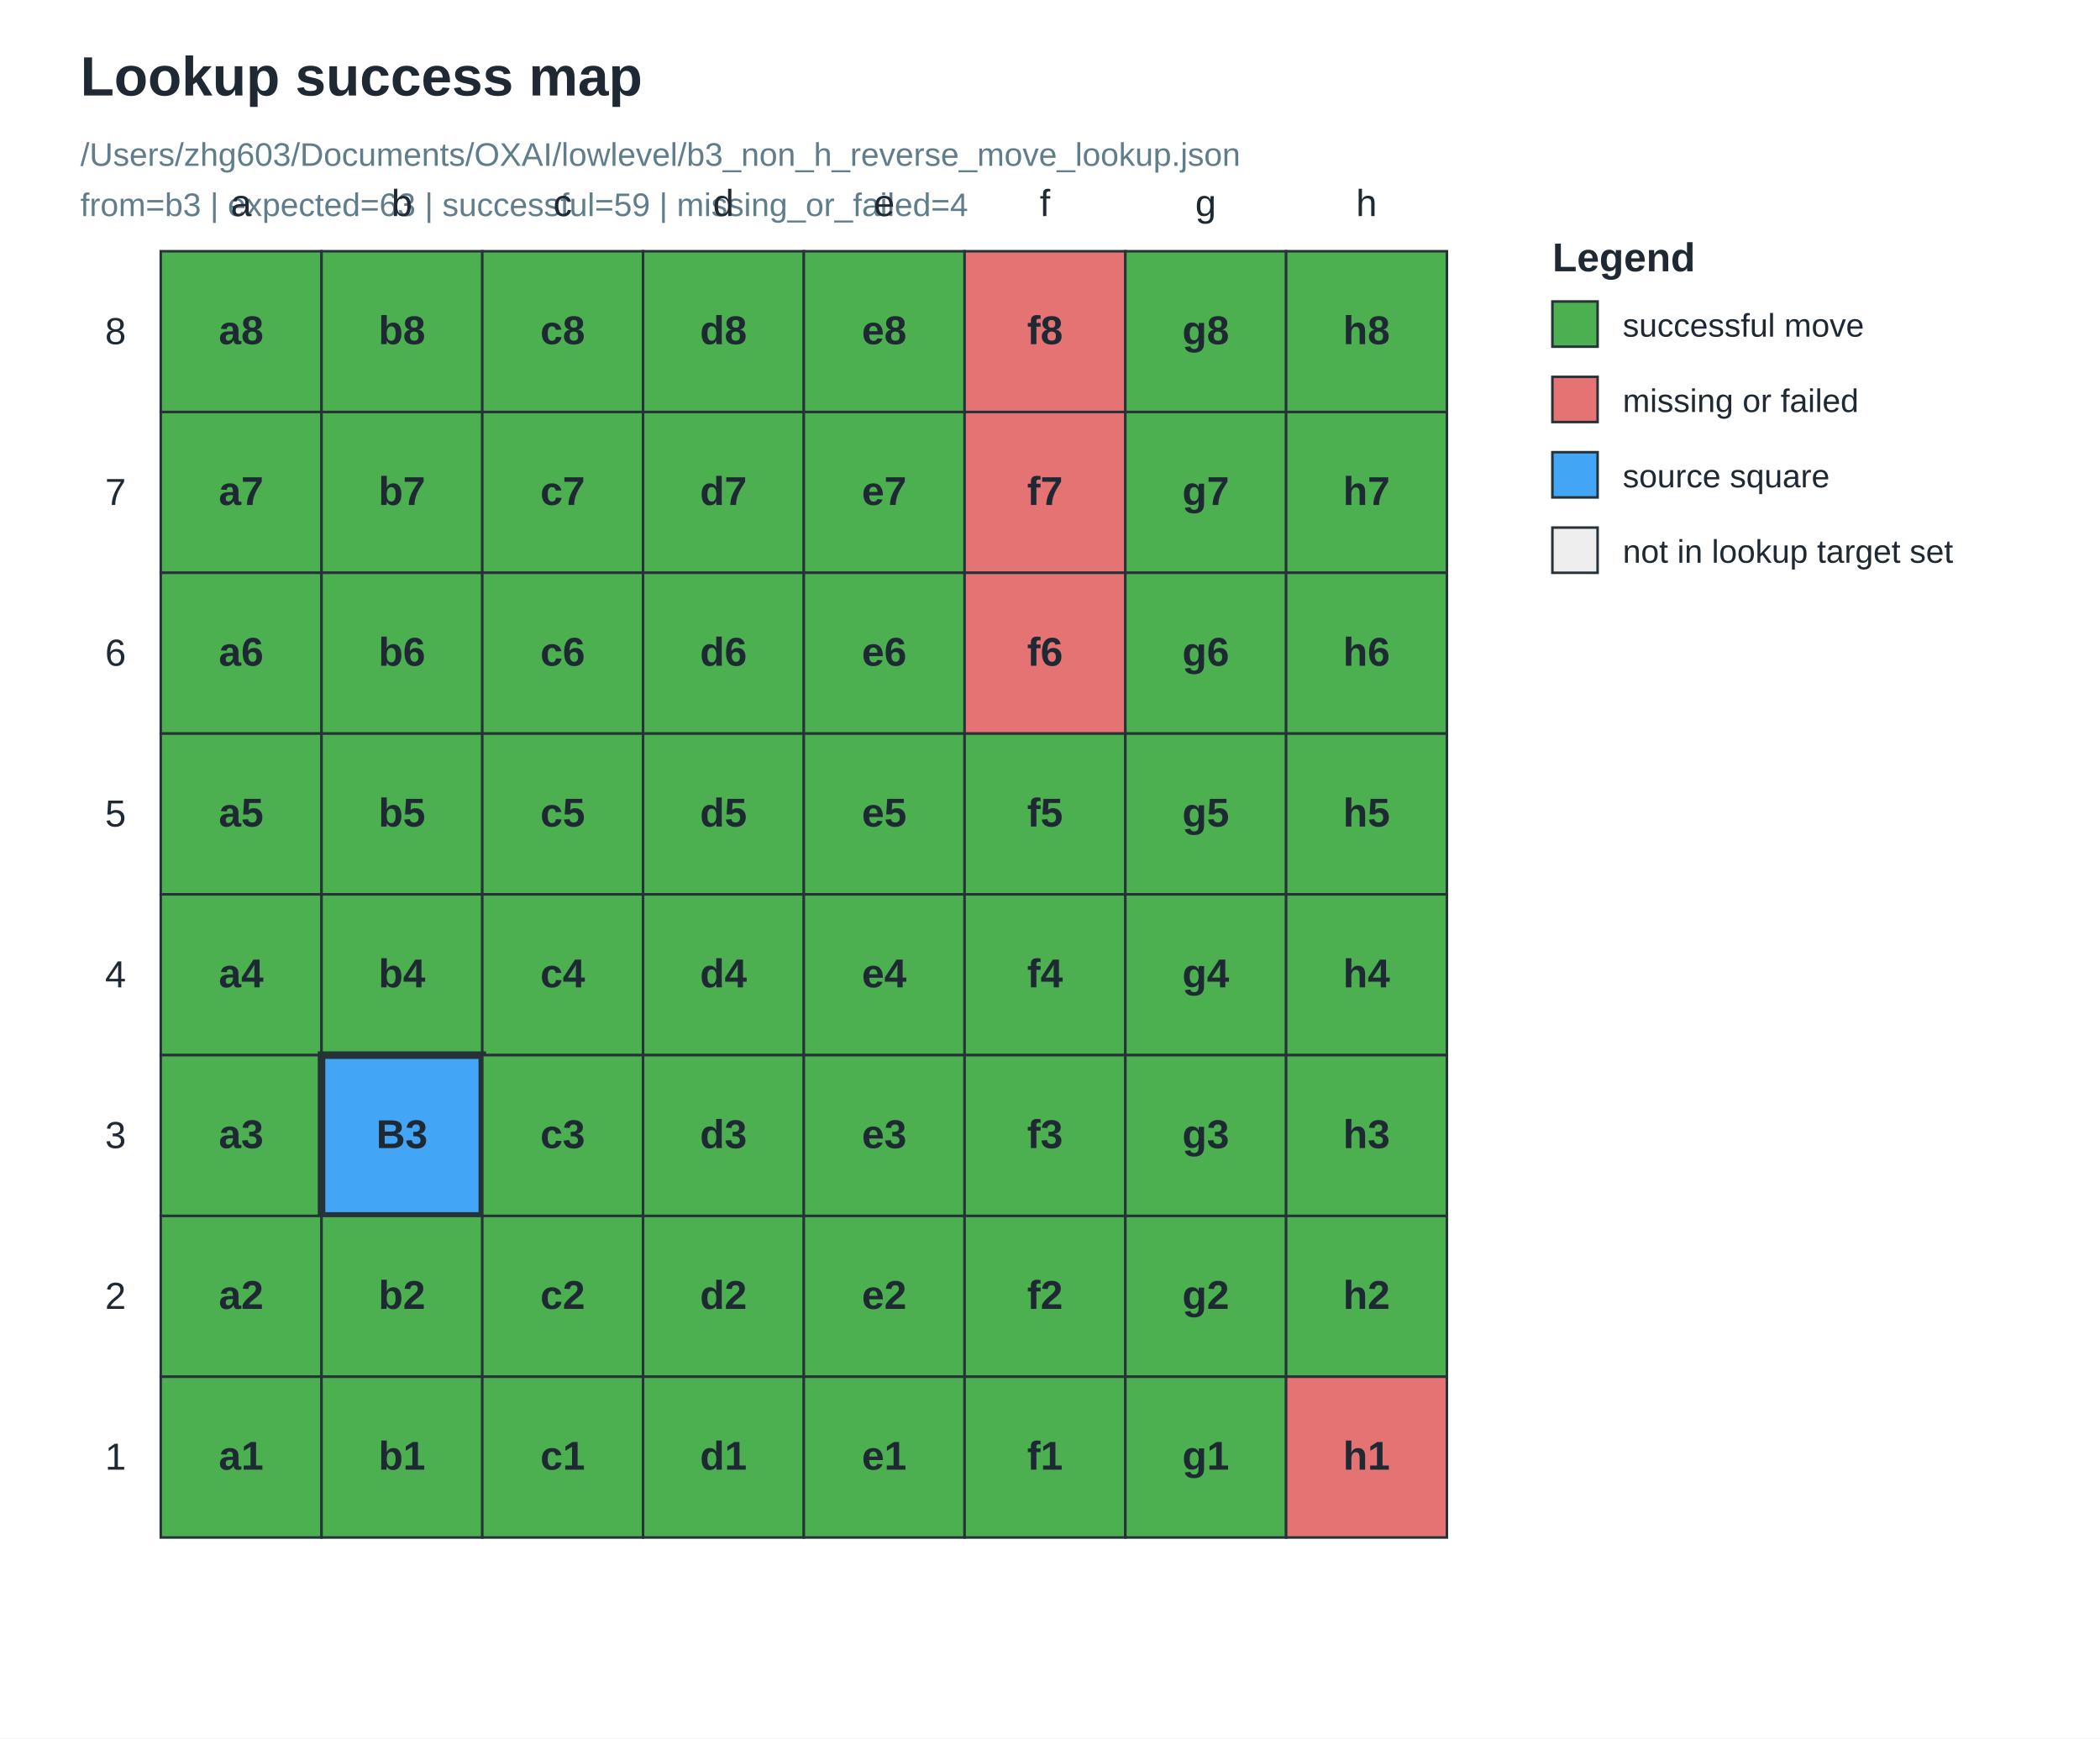
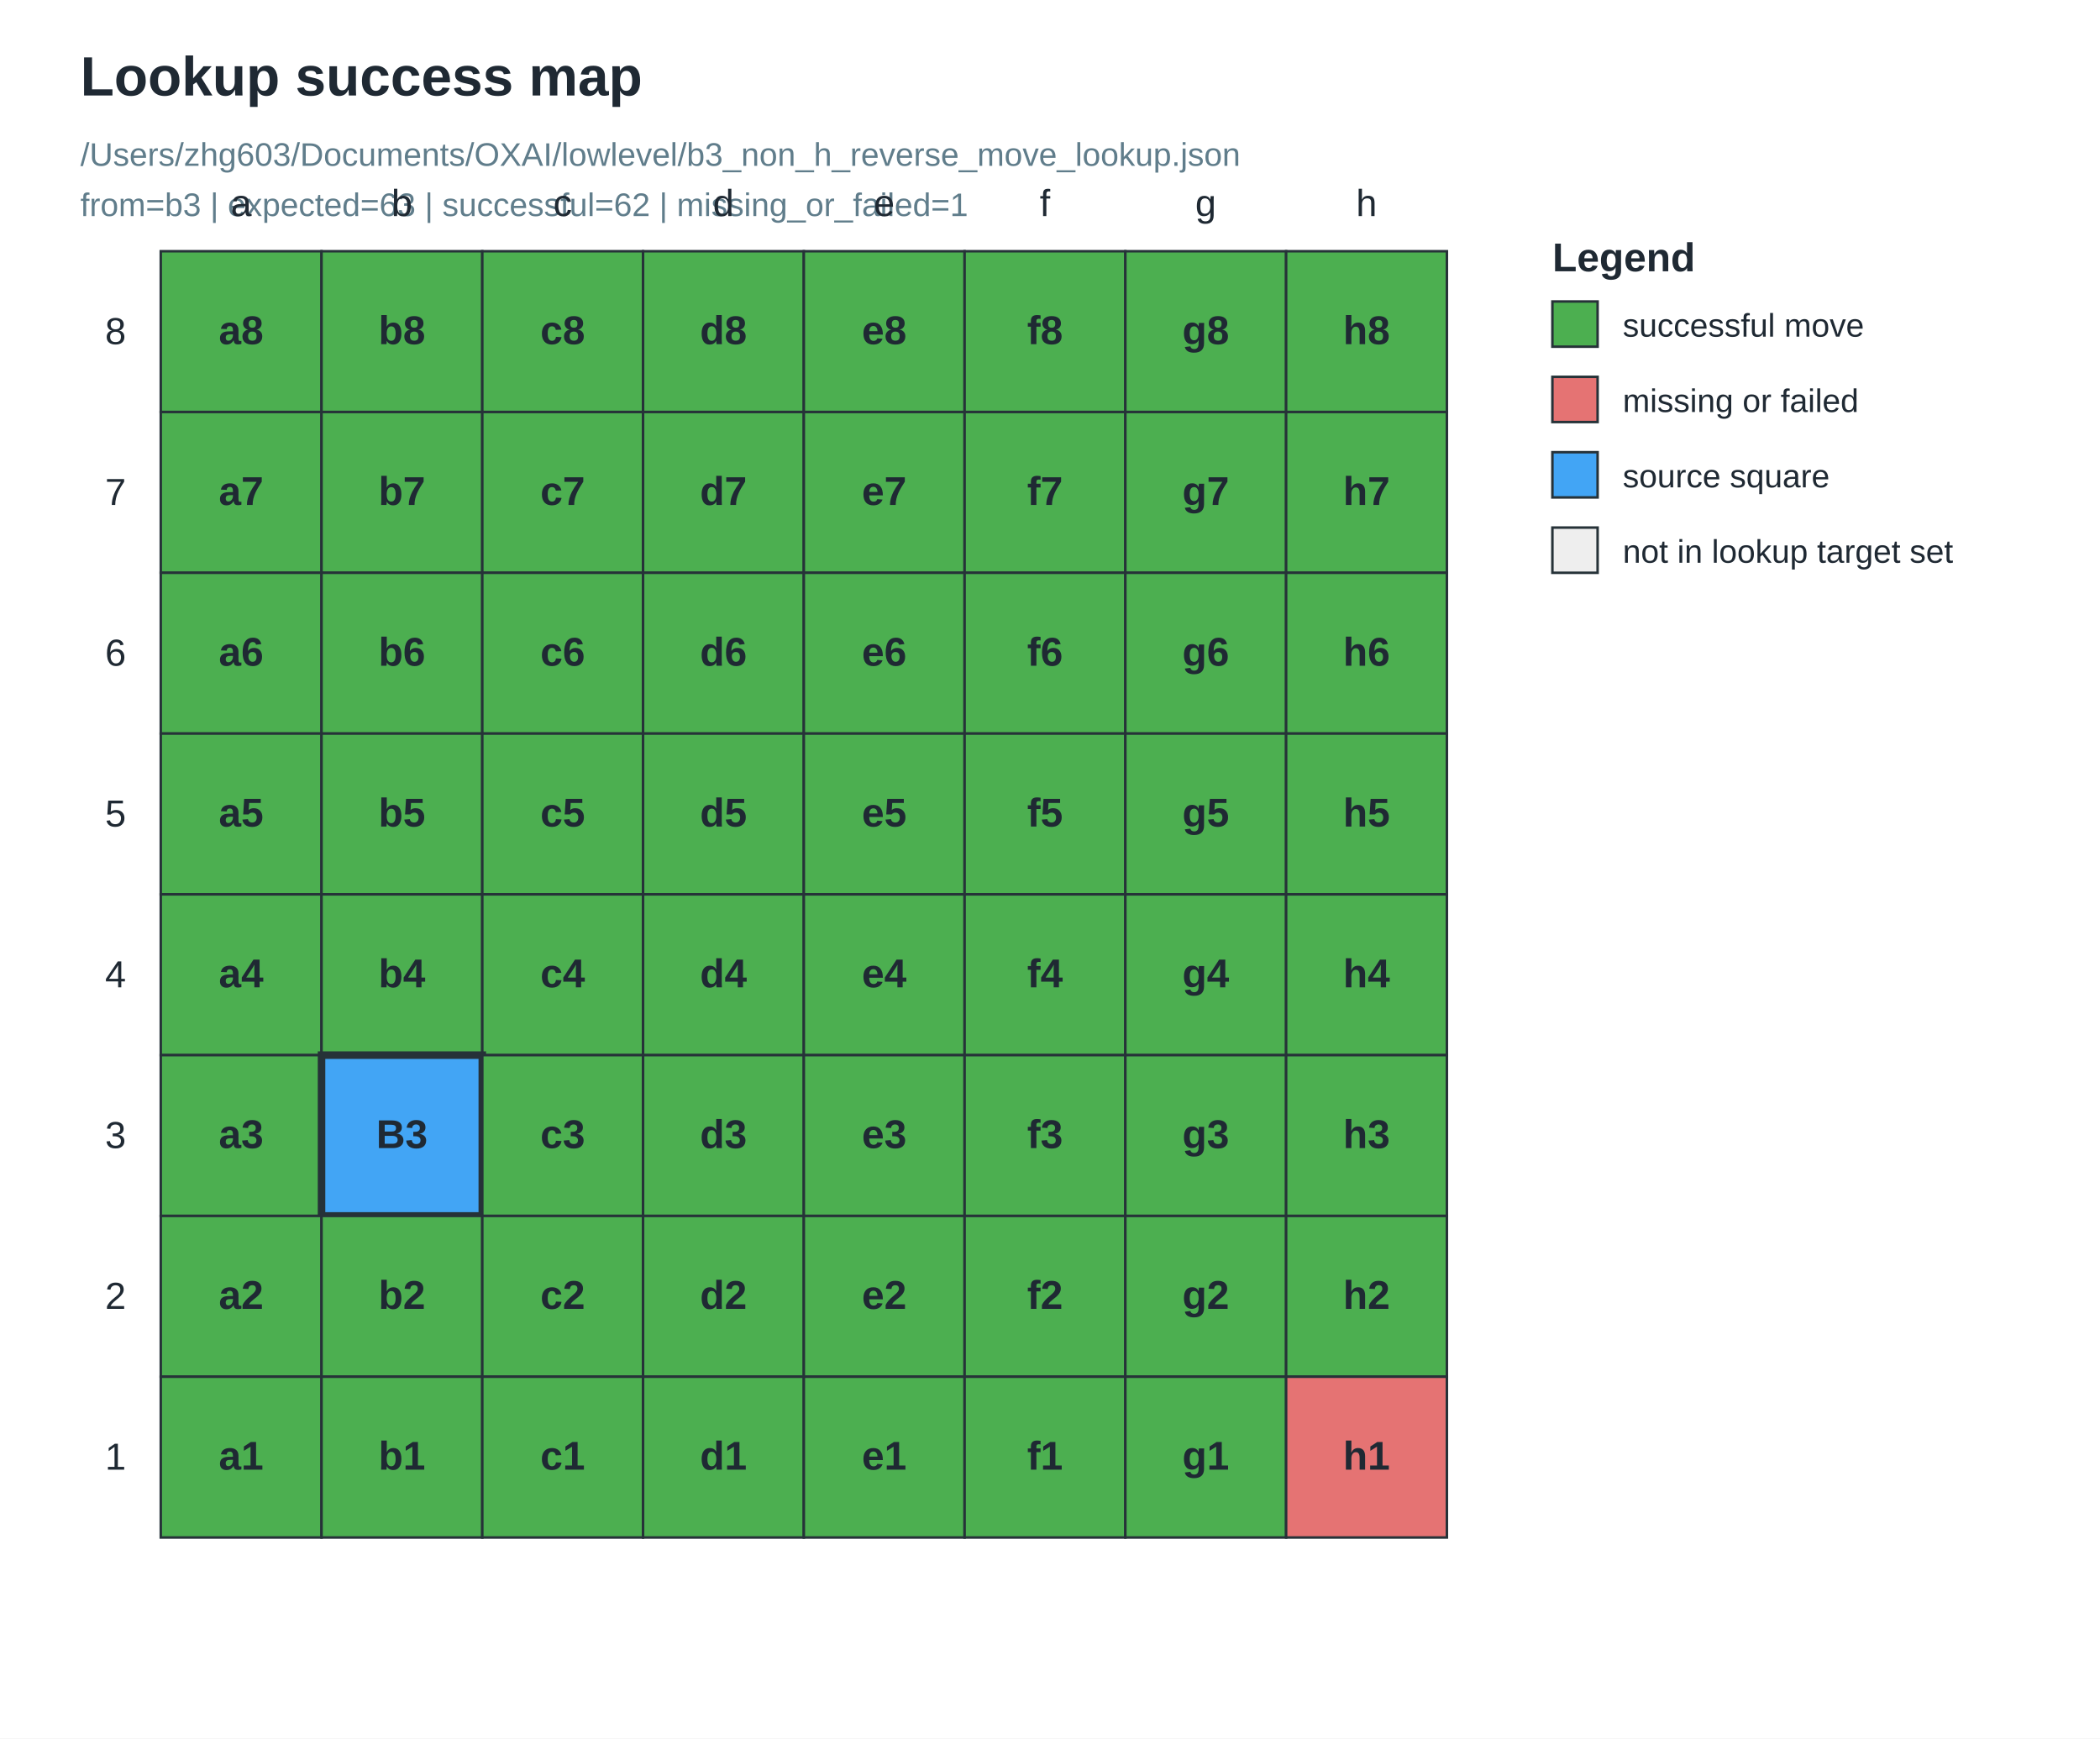
<svg xmlns="http://www.w3.org/2000/svg" width="836" height="692" viewBox="0 0 836 692">
  <rect width="100%" height="100%" fill="white" />
  <text x="32" y="38" font-family="Arial, sans-serif" font-size="22" font-weight="700" fill="#1f2933">Lookup success map</text>
  <text x="32" y="66" font-family="Arial, sans-serif" font-size="13" fill="#607d8b">/Users/zhg603/Documents/OXAI/lowlevel/b3_non_h_reverse_move_lookup.json</text>
-   <text x="32" y="86" font-family="Arial, sans-serif" font-size="13" fill="#607d8b">from=b3 | expected=63 | successful=59 | missing_or_failed=4</text>
+   <text x="32" y="86" font-family="Arial, sans-serif" font-size="13" fill="#607d8b">from=b3 | expected=63 | successful=62 | missing_or_failed=1</text>
  <text x="96.0" y="86" text-anchor="middle" font-family="Arial, sans-serif" font-size="15" fill="#1f2933">a</text>
  <text x="160.0" y="86" text-anchor="middle" font-family="Arial, sans-serif" font-size="15" fill="#1f2933">b</text>
  <text x="224.0" y="86" text-anchor="middle" font-family="Arial, sans-serif" font-size="15" fill="#1f2933">c</text>
  <text x="288.0" y="86" text-anchor="middle" font-family="Arial, sans-serif" font-size="15" fill="#1f2933">d</text>
  <text x="352.0" y="86" text-anchor="middle" font-family="Arial, sans-serif" font-size="15" fill="#1f2933">e</text>
  <text x="416.0" y="86" text-anchor="middle" font-family="Arial, sans-serif" font-size="15" fill="#1f2933">f</text>
  <text x="480.0" y="86" text-anchor="middle" font-family="Arial, sans-serif" font-size="15" fill="#1f2933">g</text>
  <text x="544.0" y="86" text-anchor="middle" font-family="Arial, sans-serif" font-size="15" fill="#1f2933">h</text>
  <text x="46" y="137.0" text-anchor="middle" font-family="Arial, sans-serif" font-size="15" fill="#1f2933">8</text>
  <text x="46" y="201.0" text-anchor="middle" font-family="Arial, sans-serif" font-size="15" fill="#1f2933">7</text>
  <text x="46" y="265.0" text-anchor="middle" font-family="Arial, sans-serif" font-size="15" fill="#1f2933">6</text>
  <text x="46" y="329.0" text-anchor="middle" font-family="Arial, sans-serif" font-size="15" fill="#1f2933">5</text>
  <text x="46" y="393.0" text-anchor="middle" font-family="Arial, sans-serif" font-size="15" fill="#1f2933">4</text>
  <text x="46" y="457.0" text-anchor="middle" font-family="Arial, sans-serif" font-size="15" fill="#1f2933">3</text>
  <text x="46" y="521.0" text-anchor="middle" font-family="Arial, sans-serif" font-size="15" fill="#1f2933">2</text>
  <text x="46" y="585.0" text-anchor="middle" font-family="Arial, sans-serif" font-size="15" fill="#1f2933">1</text>
  <rect x="64" y="100" width="64" height="64" fill="#4caf50" stroke="#263238" stroke-width="1">
</rect>
  <text x="96.0" y="137.0" text-anchor="middle" font-family="Arial, sans-serif" font-size="16" font-weight="700" fill="#1f2933">a8</text>
  <rect x="128" y="100" width="64" height="64" fill="#4caf50" stroke="#263238" stroke-width="1">
</rect>
  <text x="160.0" y="137.0" text-anchor="middle" font-family="Arial, sans-serif" font-size="16" font-weight="700" fill="#1f2933">b8</text>
  <rect x="192" y="100" width="64" height="64" fill="#4caf50" stroke="#263238" stroke-width="1">
</rect>
  <text x="224.0" y="137.0" text-anchor="middle" font-family="Arial, sans-serif" font-size="16" font-weight="700" fill="#1f2933">c8</text>
  <rect x="256" y="100" width="64" height="64" fill="#4caf50" stroke="#263238" stroke-width="1">
</rect>
  <text x="288.0" y="137.0" text-anchor="middle" font-family="Arial, sans-serif" font-size="16" font-weight="700" fill="#1f2933">d8</text>
  <rect x="320" y="100" width="64" height="64" fill="#4caf50" stroke="#263238" stroke-width="1">
</rect>
  <text x="352.0" y="137.0" text-anchor="middle" font-family="Arial, sans-serif" font-size="16" font-weight="700" fill="#1f2933">e8</text>
-   <rect x="384" y="100" width="64" height="64" fill="#e57373" stroke="#263238" stroke-width="1">
+   <rect x="384" y="100" width="64" height="64" fill="#4caf50" stroke="#263238" stroke-width="1">
</rect>
  <text x="416.0" y="137.0" text-anchor="middle" font-family="Arial, sans-serif" font-size="16" font-weight="700" fill="#1f2933">f8</text>
  <rect x="448" y="100" width="64" height="64" fill="#4caf50" stroke="#263238" stroke-width="1">
</rect>
  <text x="480.0" y="137.0" text-anchor="middle" font-family="Arial, sans-serif" font-size="16" font-weight="700" fill="#1f2933">g8</text>
  <rect x="512" y="100" width="64" height="64" fill="#4caf50" stroke="#263238" stroke-width="1">
</rect>
  <text x="544.0" y="137.0" text-anchor="middle" font-family="Arial, sans-serif" font-size="16" font-weight="700" fill="#1f2933">h8</text>
  <rect x="64" y="164" width="64" height="64" fill="#4caf50" stroke="#263238" stroke-width="1">
</rect>
  <text x="96.0" y="201.0" text-anchor="middle" font-family="Arial, sans-serif" font-size="16" font-weight="700" fill="#1f2933">a7</text>
  <rect x="128" y="164" width="64" height="64" fill="#4caf50" stroke="#263238" stroke-width="1">
</rect>
  <text x="160.0" y="201.0" text-anchor="middle" font-family="Arial, sans-serif" font-size="16" font-weight="700" fill="#1f2933">b7</text>
  <rect x="192" y="164" width="64" height="64" fill="#4caf50" stroke="#263238" stroke-width="1">
</rect>
  <text x="224.0" y="201.0" text-anchor="middle" font-family="Arial, sans-serif" font-size="16" font-weight="700" fill="#1f2933">c7</text>
  <rect x="256" y="164" width="64" height="64" fill="#4caf50" stroke="#263238" stroke-width="1">
</rect>
  <text x="288.0" y="201.0" text-anchor="middle" font-family="Arial, sans-serif" font-size="16" font-weight="700" fill="#1f2933">d7</text>
  <rect x="320" y="164" width="64" height="64" fill="#4caf50" stroke="#263238" stroke-width="1">
</rect>
  <text x="352.0" y="201.0" text-anchor="middle" font-family="Arial, sans-serif" font-size="16" font-weight="700" fill="#1f2933">e7</text>
-   <rect x="384" y="164" width="64" height="64" fill="#e57373" stroke="#263238" stroke-width="1">
+   <rect x="384" y="164" width="64" height="64" fill="#4caf50" stroke="#263238" stroke-width="1">
</rect>
  <text x="416.0" y="201.0" text-anchor="middle" font-family="Arial, sans-serif" font-size="16" font-weight="700" fill="#1f2933">f7</text>
  <rect x="448" y="164" width="64" height="64" fill="#4caf50" stroke="#263238" stroke-width="1">
</rect>
  <text x="480.0" y="201.0" text-anchor="middle" font-family="Arial, sans-serif" font-size="16" font-weight="700" fill="#1f2933">g7</text>
  <rect x="512" y="164" width="64" height="64" fill="#4caf50" stroke="#263238" stroke-width="1">
</rect>
  <text x="544.0" y="201.0" text-anchor="middle" font-family="Arial, sans-serif" font-size="16" font-weight="700" fill="#1f2933">h7</text>
  <rect x="64" y="228" width="64" height="64" fill="#4caf50" stroke="#263238" stroke-width="1">
</rect>
  <text x="96.0" y="265.0" text-anchor="middle" font-family="Arial, sans-serif" font-size="16" font-weight="700" fill="#1f2933">a6</text>
  <rect x="128" y="228" width="64" height="64" fill="#4caf50" stroke="#263238" stroke-width="1">
</rect>
  <text x="160.0" y="265.0" text-anchor="middle" font-family="Arial, sans-serif" font-size="16" font-weight="700" fill="#1f2933">b6</text>
  <rect x="192" y="228" width="64" height="64" fill="#4caf50" stroke="#263238" stroke-width="1">
</rect>
  <text x="224.0" y="265.0" text-anchor="middle" font-family="Arial, sans-serif" font-size="16" font-weight="700" fill="#1f2933">c6</text>
  <rect x="256" y="228" width="64" height="64" fill="#4caf50" stroke="#263238" stroke-width="1">
</rect>
  <text x="288.0" y="265.0" text-anchor="middle" font-family="Arial, sans-serif" font-size="16" font-weight="700" fill="#1f2933">d6</text>
  <rect x="320" y="228" width="64" height="64" fill="#4caf50" stroke="#263238" stroke-width="1">
</rect>
  <text x="352.0" y="265.0" text-anchor="middle" font-family="Arial, sans-serif" font-size="16" font-weight="700" fill="#1f2933">e6</text>
-   <rect x="384" y="228" width="64" height="64" fill="#e57373" stroke="#263238" stroke-width="1">
+   <rect x="384" y="228" width="64" height="64" fill="#4caf50" stroke="#263238" stroke-width="1">
</rect>
  <text x="416.0" y="265.0" text-anchor="middle" font-family="Arial, sans-serif" font-size="16" font-weight="700" fill="#1f2933">f6</text>
  <rect x="448" y="228" width="64" height="64" fill="#4caf50" stroke="#263238" stroke-width="1">
</rect>
  <text x="480.0" y="265.0" text-anchor="middle" font-family="Arial, sans-serif" font-size="16" font-weight="700" fill="#1f2933">g6</text>
  <rect x="512" y="228" width="64" height="64" fill="#4caf50" stroke="#263238" stroke-width="1">
</rect>
  <text x="544.0" y="265.0" text-anchor="middle" font-family="Arial, sans-serif" font-size="16" font-weight="700" fill="#1f2933">h6</text>
  <rect x="64" y="292" width="64" height="64" fill="#4caf50" stroke="#263238" stroke-width="1">
</rect>
  <text x="96.0" y="329.0" text-anchor="middle" font-family="Arial, sans-serif" font-size="16" font-weight="700" fill="#1f2933">a5</text>
  <rect x="128" y="292" width="64" height="64" fill="#4caf50" stroke="#263238" stroke-width="1">
</rect>
  <text x="160.0" y="329.0" text-anchor="middle" font-family="Arial, sans-serif" font-size="16" font-weight="700" fill="#1f2933">b5</text>
  <rect x="192" y="292" width="64" height="64" fill="#4caf50" stroke="#263238" stroke-width="1">
</rect>
  <text x="224.0" y="329.0" text-anchor="middle" font-family="Arial, sans-serif" font-size="16" font-weight="700" fill="#1f2933">c5</text>
  <rect x="256" y="292" width="64" height="64" fill="#4caf50" stroke="#263238" stroke-width="1">
</rect>
  <text x="288.0" y="329.0" text-anchor="middle" font-family="Arial, sans-serif" font-size="16" font-weight="700" fill="#1f2933">d5</text>
  <rect x="320" y="292" width="64" height="64" fill="#4caf50" stroke="#263238" stroke-width="1">
</rect>
  <text x="352.0" y="329.0" text-anchor="middle" font-family="Arial, sans-serif" font-size="16" font-weight="700" fill="#1f2933">e5</text>
  <rect x="384" y="292" width="64" height="64" fill="#4caf50" stroke="#263238" stroke-width="1">
</rect>
  <text x="416.0" y="329.0" text-anchor="middle" font-family="Arial, sans-serif" font-size="16" font-weight="700" fill="#1f2933">f5</text>
  <rect x="448" y="292" width="64" height="64" fill="#4caf50" stroke="#263238" stroke-width="1">
</rect>
  <text x="480.0" y="329.0" text-anchor="middle" font-family="Arial, sans-serif" font-size="16" font-weight="700" fill="#1f2933">g5</text>
  <rect x="512" y="292" width="64" height="64" fill="#4caf50" stroke="#263238" stroke-width="1">
</rect>
  <text x="544.0" y="329.0" text-anchor="middle" font-family="Arial, sans-serif" font-size="16" font-weight="700" fill="#1f2933">h5</text>
  <rect x="64" y="356" width="64" height="64" fill="#4caf50" stroke="#263238" stroke-width="1">
</rect>
  <text x="96.0" y="393.0" text-anchor="middle" font-family="Arial, sans-serif" font-size="16" font-weight="700" fill="#1f2933">a4</text>
  <rect x="128" y="356" width="64" height="64" fill="#4caf50" stroke="#263238" stroke-width="1">
</rect>
  <text x="160.0" y="393.0" text-anchor="middle" font-family="Arial, sans-serif" font-size="16" font-weight="700" fill="#1f2933">b4</text>
  <rect x="192" y="356" width="64" height="64" fill="#4caf50" stroke="#263238" stroke-width="1">
</rect>
  <text x="224.0" y="393.0" text-anchor="middle" font-family="Arial, sans-serif" font-size="16" font-weight="700" fill="#1f2933">c4</text>
  <rect x="256" y="356" width="64" height="64" fill="#4caf50" stroke="#263238" stroke-width="1">
</rect>
  <text x="288.0" y="393.0" text-anchor="middle" font-family="Arial, sans-serif" font-size="16" font-weight="700" fill="#1f2933">d4</text>
  <rect x="320" y="356" width="64" height="64" fill="#4caf50" stroke="#263238" stroke-width="1">
</rect>
  <text x="352.0" y="393.0" text-anchor="middle" font-family="Arial, sans-serif" font-size="16" font-weight="700" fill="#1f2933">e4</text>
  <rect x="384" y="356" width="64" height="64" fill="#4caf50" stroke="#263238" stroke-width="1">
</rect>
  <text x="416.0" y="393.0" text-anchor="middle" font-family="Arial, sans-serif" font-size="16" font-weight="700" fill="#1f2933">f4</text>
  <rect x="448" y="356" width="64" height="64" fill="#4caf50" stroke="#263238" stroke-width="1">
</rect>
  <text x="480.0" y="393.0" text-anchor="middle" font-family="Arial, sans-serif" font-size="16" font-weight="700" fill="#1f2933">g4</text>
  <rect x="512" y="356" width="64" height="64" fill="#4caf50" stroke="#263238" stroke-width="1">
</rect>
  <text x="544.0" y="393.0" text-anchor="middle" font-family="Arial, sans-serif" font-size="16" font-weight="700" fill="#1f2933">h4</text>
  <rect x="64" y="420" width="64" height="64" fill="#4caf50" stroke="#263238" stroke-width="1">
</rect>
  <text x="96.0" y="457.0" text-anchor="middle" font-family="Arial, sans-serif" font-size="16" font-weight="700" fill="#1f2933">a3</text>
  <rect x="128" y="420" width="64" height="64" fill="#42a5f5" stroke="#263238" stroke-width="3">
</rect>
  <text x="160.0" y="457.0" text-anchor="middle" font-family="Arial, sans-serif" font-size="16" font-weight="700" fill="#1f2933">B3</text>
  <rect x="192" y="420" width="64" height="64" fill="#4caf50" stroke="#263238" stroke-width="1">
</rect>
  <text x="224.0" y="457.0" text-anchor="middle" font-family="Arial, sans-serif" font-size="16" font-weight="700" fill="#1f2933">c3</text>
  <rect x="256" y="420" width="64" height="64" fill="#4caf50" stroke="#263238" stroke-width="1">
</rect>
  <text x="288.0" y="457.0" text-anchor="middle" font-family="Arial, sans-serif" font-size="16" font-weight="700" fill="#1f2933">d3</text>
  <rect x="320" y="420" width="64" height="64" fill="#4caf50" stroke="#263238" stroke-width="1">
</rect>
  <text x="352.0" y="457.0" text-anchor="middle" font-family="Arial, sans-serif" font-size="16" font-weight="700" fill="#1f2933">e3</text>
  <rect x="384" y="420" width="64" height="64" fill="#4caf50" stroke="#263238" stroke-width="1">
</rect>
  <text x="416.0" y="457.0" text-anchor="middle" font-family="Arial, sans-serif" font-size="16" font-weight="700" fill="#1f2933">f3</text>
  <rect x="448" y="420" width="64" height="64" fill="#4caf50" stroke="#263238" stroke-width="1">
</rect>
  <text x="480.0" y="457.0" text-anchor="middle" font-family="Arial, sans-serif" font-size="16" font-weight="700" fill="#1f2933">g3</text>
  <rect x="512" y="420" width="64" height="64" fill="#4caf50" stroke="#263238" stroke-width="1">
</rect>
  <text x="544.0" y="457.0" text-anchor="middle" font-family="Arial, sans-serif" font-size="16" font-weight="700" fill="#1f2933">h3</text>
  <rect x="64" y="484" width="64" height="64" fill="#4caf50" stroke="#263238" stroke-width="1">
</rect>
  <text x="96.0" y="521.0" text-anchor="middle" font-family="Arial, sans-serif" font-size="16" font-weight="700" fill="#1f2933">a2</text>
  <rect x="128" y="484" width="64" height="64" fill="#4caf50" stroke="#263238" stroke-width="1">
</rect>
  <text x="160.0" y="521.0" text-anchor="middle" font-family="Arial, sans-serif" font-size="16" font-weight="700" fill="#1f2933">b2</text>
  <rect x="192" y="484" width="64" height="64" fill="#4caf50" stroke="#263238" stroke-width="1">
</rect>
  <text x="224.0" y="521.0" text-anchor="middle" font-family="Arial, sans-serif" font-size="16" font-weight="700" fill="#1f2933">c2</text>
  <rect x="256" y="484" width="64" height="64" fill="#4caf50" stroke="#263238" stroke-width="1">
</rect>
  <text x="288.0" y="521.0" text-anchor="middle" font-family="Arial, sans-serif" font-size="16" font-weight="700" fill="#1f2933">d2</text>
  <rect x="320" y="484" width="64" height="64" fill="#4caf50" stroke="#263238" stroke-width="1">
</rect>
  <text x="352.0" y="521.0" text-anchor="middle" font-family="Arial, sans-serif" font-size="16" font-weight="700" fill="#1f2933">e2</text>
  <rect x="384" y="484" width="64" height="64" fill="#4caf50" stroke="#263238" stroke-width="1">
</rect>
  <text x="416.0" y="521.0" text-anchor="middle" font-family="Arial, sans-serif" font-size="16" font-weight="700" fill="#1f2933">f2</text>
  <rect x="448" y="484" width="64" height="64" fill="#4caf50" stroke="#263238" stroke-width="1">
</rect>
  <text x="480.0" y="521.0" text-anchor="middle" font-family="Arial, sans-serif" font-size="16" font-weight="700" fill="#1f2933">g2</text>
  <rect x="512" y="484" width="64" height="64" fill="#4caf50" stroke="#263238" stroke-width="1">
</rect>
  <text x="544.0" y="521.0" text-anchor="middle" font-family="Arial, sans-serif" font-size="16" font-weight="700" fill="#1f2933">h2</text>
  <rect x="64" y="548" width="64" height="64" fill="#4caf50" stroke="#263238" stroke-width="1">
</rect>
  <text x="96.0" y="585.0" text-anchor="middle" font-family="Arial, sans-serif" font-size="16" font-weight="700" fill="#1f2933">a1</text>
  <rect x="128" y="548" width="64" height="64" fill="#4caf50" stroke="#263238" stroke-width="1">
</rect>
  <text x="160.0" y="585.0" text-anchor="middle" font-family="Arial, sans-serif" font-size="16" font-weight="700" fill="#1f2933">b1</text>
  <rect x="192" y="548" width="64" height="64" fill="#4caf50" stroke="#263238" stroke-width="1">
</rect>
  <text x="224.0" y="585.0" text-anchor="middle" font-family="Arial, sans-serif" font-size="16" font-weight="700" fill="#1f2933">c1</text>
  <rect x="256" y="548" width="64" height="64" fill="#4caf50" stroke="#263238" stroke-width="1">
</rect>
  <text x="288.0" y="585.0" text-anchor="middle" font-family="Arial, sans-serif" font-size="16" font-weight="700" fill="#1f2933">d1</text>
  <rect x="320" y="548" width="64" height="64" fill="#4caf50" stroke="#263238" stroke-width="1">
</rect>
  <text x="352.0" y="585.0" text-anchor="middle" font-family="Arial, sans-serif" font-size="16" font-weight="700" fill="#1f2933">e1</text>
  <rect x="384" y="548" width="64" height="64" fill="#4caf50" stroke="#263238" stroke-width="1">
</rect>
  <text x="416.0" y="585.0" text-anchor="middle" font-family="Arial, sans-serif" font-size="16" font-weight="700" fill="#1f2933">f1</text>
  <rect x="448" y="548" width="64" height="64" fill="#4caf50" stroke="#263238" stroke-width="1">
</rect>
  <text x="480.0" y="585.0" text-anchor="middle" font-family="Arial, sans-serif" font-size="16" font-weight="700" fill="#1f2933">g1</text>
  <rect x="512" y="548" width="64" height="64" fill="#e57373" stroke="#263238" stroke-width="1">
</rect>
  <text x="544.0" y="585.0" text-anchor="middle" font-family="Arial, sans-serif" font-size="16" font-weight="700" fill="#1f2933">h1</text>
  <text x="618" y="108" font-family="Arial, sans-serif" font-size="16" font-weight="700" fill="#1f2933">Legend</text>
  <rect x="618" y="120" width="18" height="18" fill="#4caf50" stroke="#263238" stroke-width="1" />
  <text x="646" y="134" font-family="Arial, sans-serif" font-size="13" fill="#1f2933">successful move</text>
  <rect x="618" y="150" width="18" height="18" fill="#e57373" stroke="#263238" stroke-width="1" />
  <text x="646" y="164" font-family="Arial, sans-serif" font-size="13" fill="#1f2933">missing or failed</text>
  <rect x="618" y="180" width="18" height="18" fill="#42a5f5" stroke="#263238" stroke-width="1" />
  <text x="646" y="194" font-family="Arial, sans-serif" font-size="13" fill="#1f2933">source square</text>
  <rect x="618" y="210" width="18" height="18" fill="#eeeeee" stroke="#263238" stroke-width="1" />
  <text x="646" y="224" font-family="Arial, sans-serif" font-size="13" fill="#1f2933">not in lookup target set</text>
</svg>
